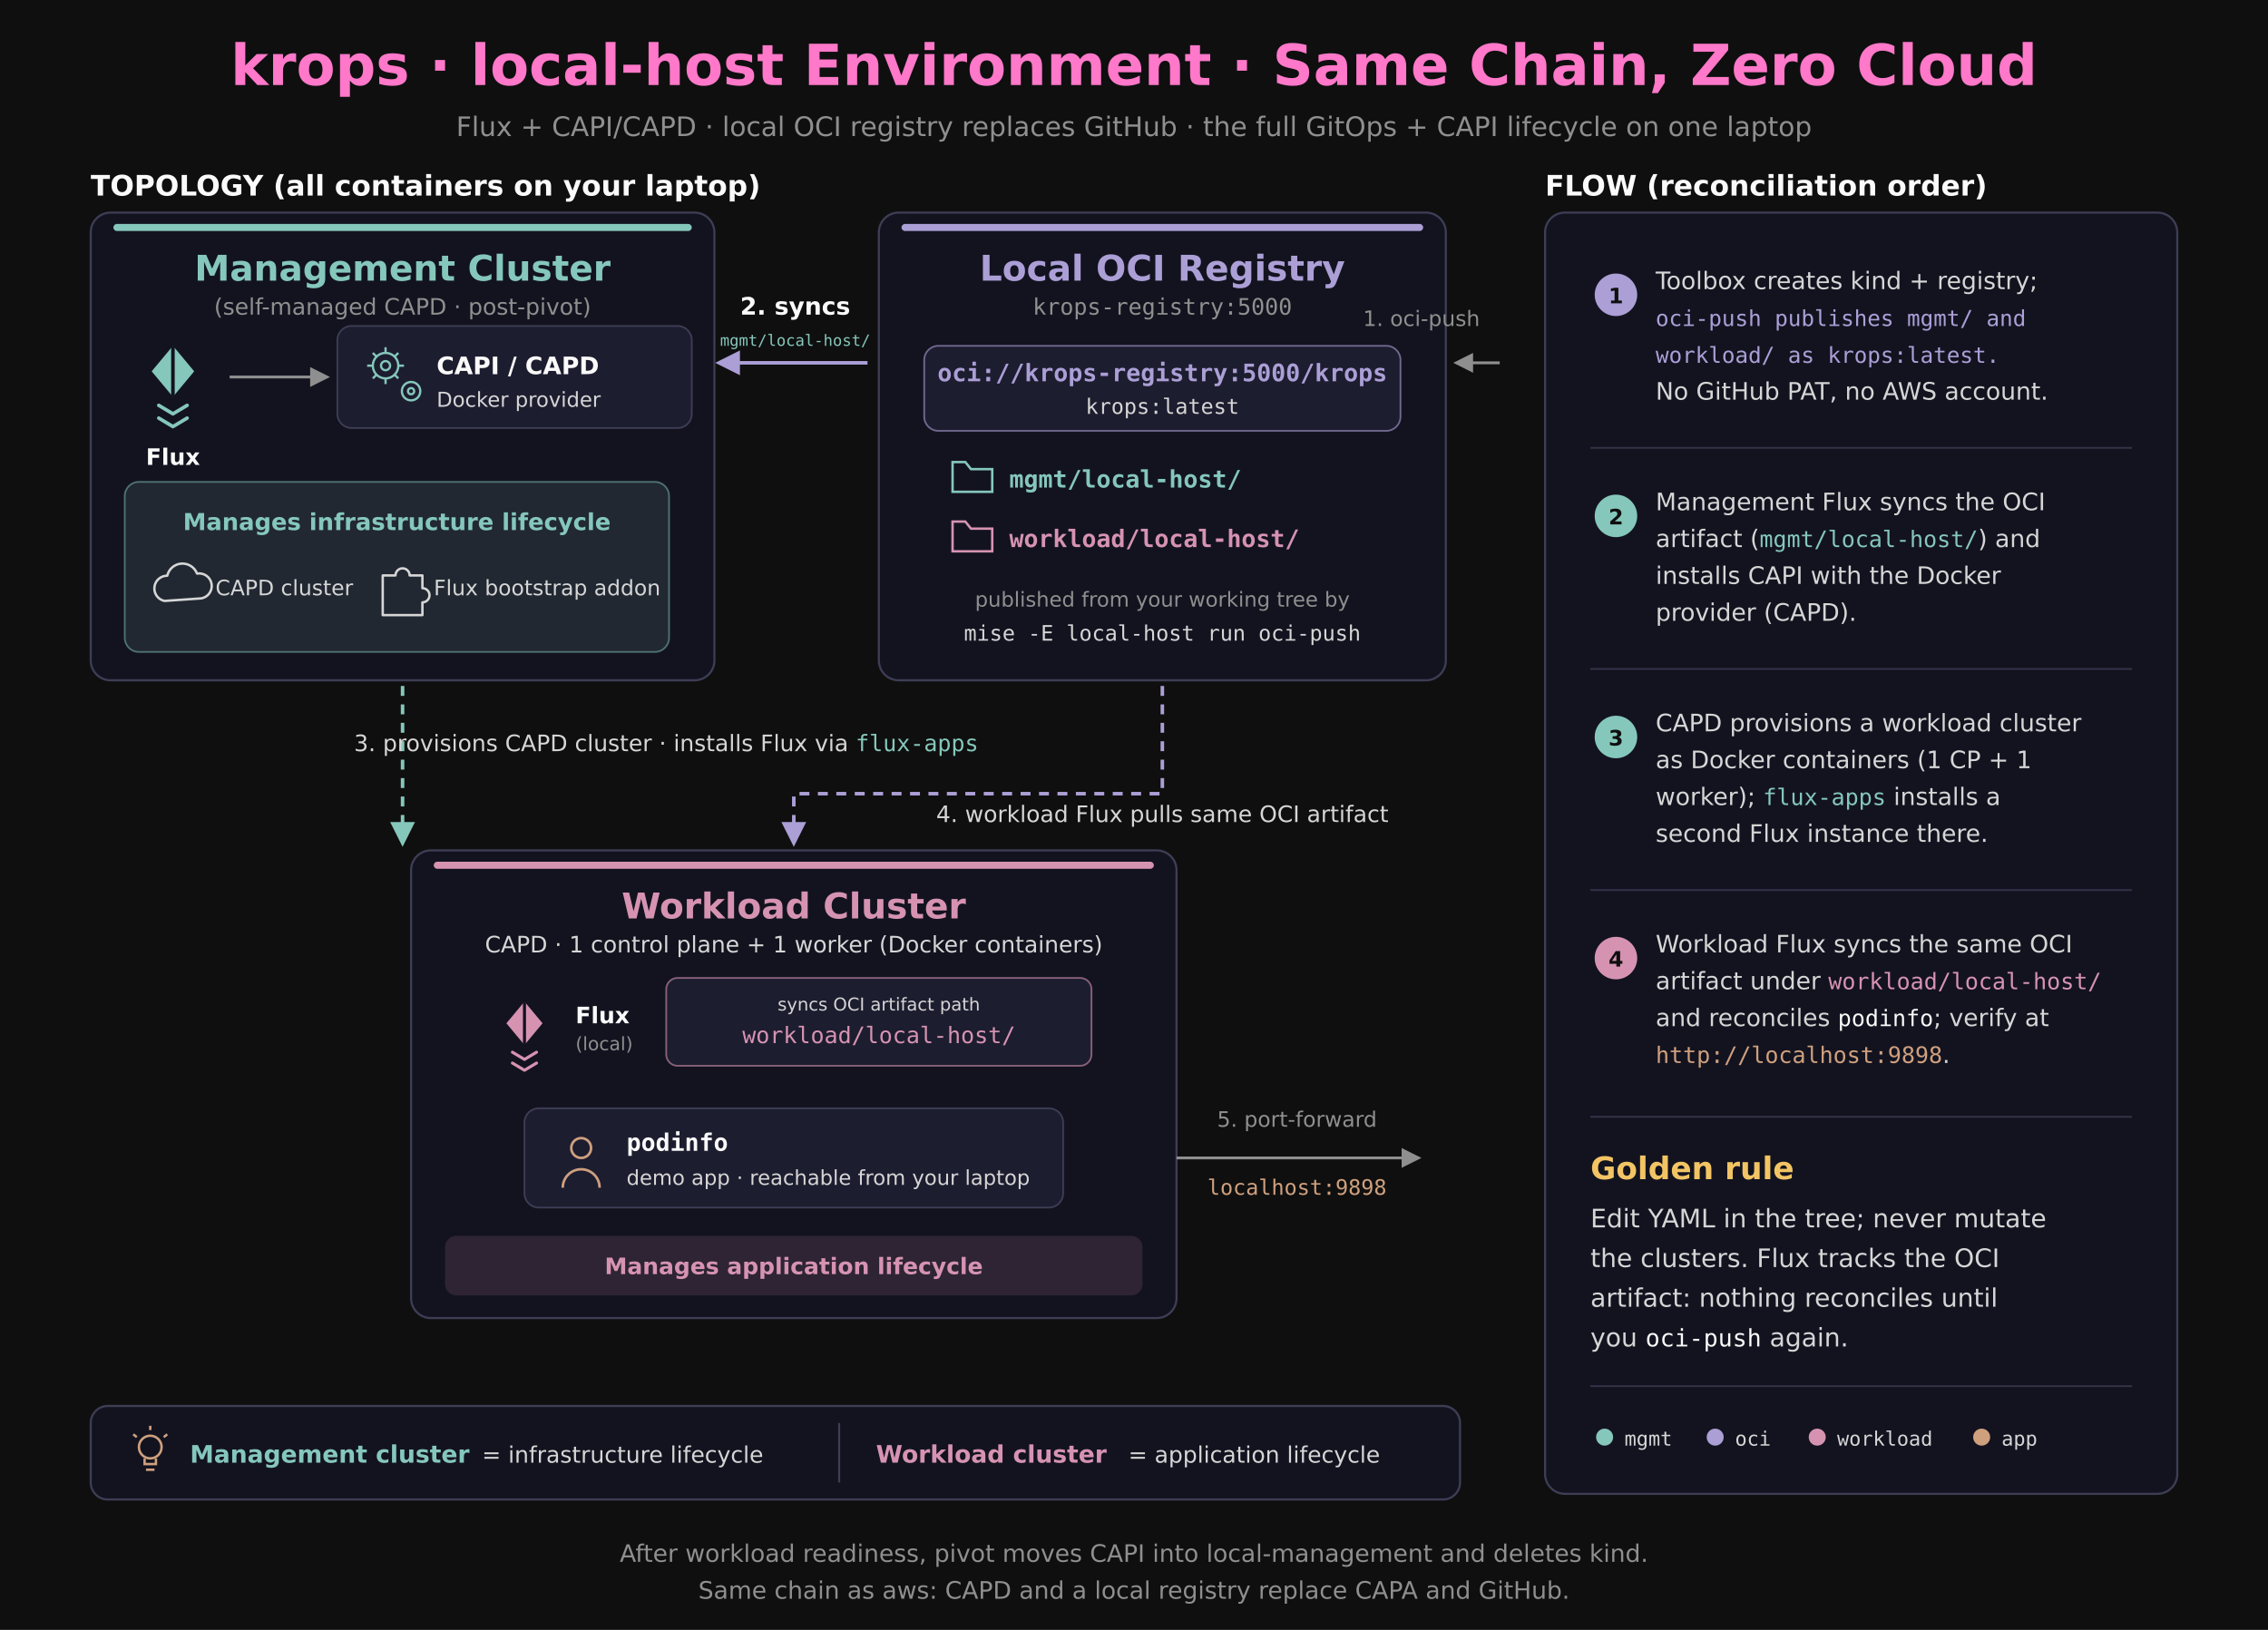
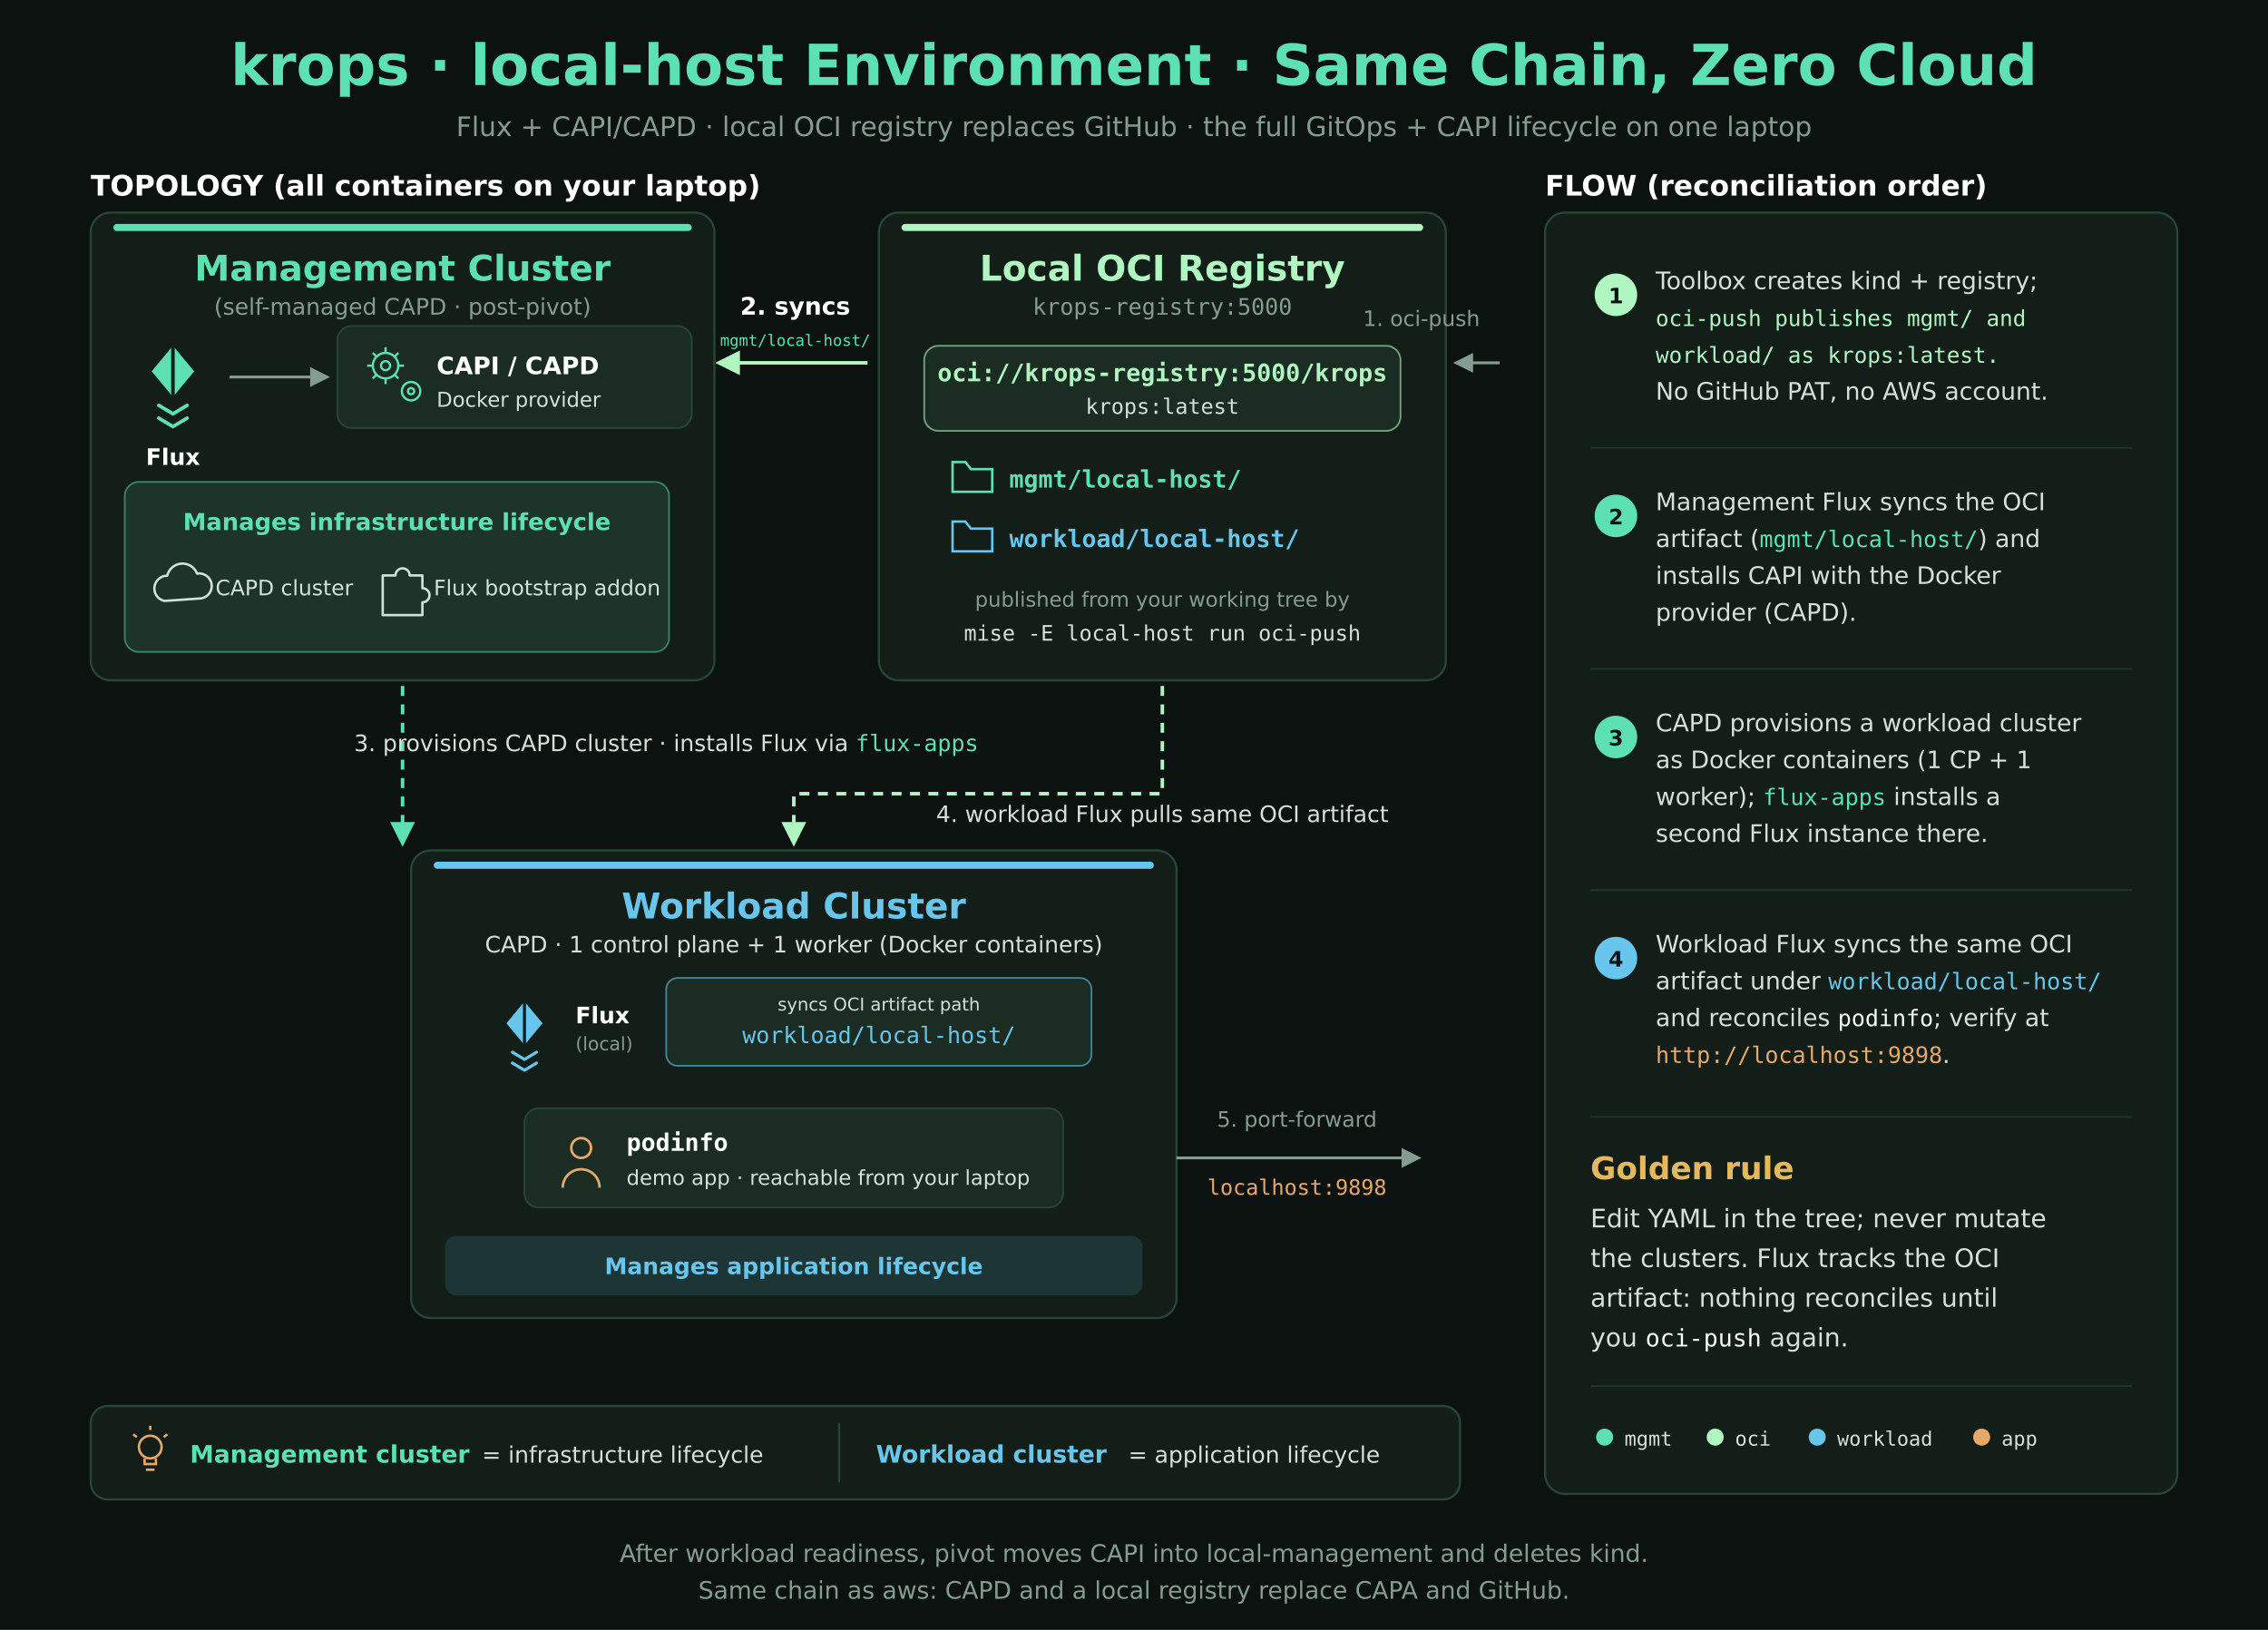
<svg xmlns="http://www.w3.org/2000/svg" width="1600" height="1150" viewBox="0 0 1600 1150">
  <defs>
    <marker id="arrow-teal" viewBox="0 0 10 10" refX="8" refY="5" markerWidth="7" markerHeight="7" orient="auto-start-reverse">
-       <path d="M0,0 L10,5 L0,10 z" fill="#85c7bb" />
+       <path d="M0,0 L10,5 L0,10 z" fill="#5CE0B4" />
    </marker>
    <marker id="arrow-gray" viewBox="0 0 10 10" refX="8" refY="5" markerWidth="7" markerHeight="7" orient="auto-start-reverse">
-       <path d="M0,0 L10,5 L0,10 z" fill="#8f8f8f" />
+       <path d="M0,0 L10,5 L0,10 z" fill="#859D91" />
    </marker>
    <marker id="arrow-purple" viewBox="0 0 10 10" refX="8" refY="5" markerWidth="7" markerHeight="7" orient="auto-start-reverse">
-       <path d="M0,0 L10,5 L0,10 z" fill="#ab9fd6" />
+       <path d="M0,0 L10,5 L0,10 z" fill="#B0F6C0" />
    </marker>
  </defs>
-   <rect width="1600" height="1150" fill="#0f0f0f" />
-   <text x="800" y="60" text-anchor="middle" font-family="DejaVu Sans" font-size="40" font-weight="bold" fill="#ff78c9">krops · local-host Environment · Same Chain, Zero Cloud</text>
-   <text x="800" y="96" text-anchor="middle" font-family="DejaVu Sans" font-size="19" fill="#8f8f8f">Flux + CAPI/CAPD · local OCI registry replaces GitHub · the full GitOps + CAPI lifecycle on one laptop</text>
-   <text x="64" y="138" font-family="DejaVu Sans" font-size="20" font-weight="bold" fill="#fafafa">TOPOLOGY (all containers on your laptop)</text>
-   <text x="1090" y="138" font-family="DejaVu Sans" font-size="20" font-weight="bold" fill="#fafafa">FLOW (reconciliation order)</text>
-   <line x1="612" y1="256" x2="508" y2="256" stroke="#ab9fd6" stroke-width="2.5" marker-end="url(#arrow-purple)" />
-   <text x="561" y="222" text-anchor="middle" font-family="DejaVu Sans" font-size="17" font-weight="bold" fill="#fafafa">2. syncs</text>
-   <text x="561" y="244" text-anchor="middle" font-family="DejaVu Sans Mono" font-size="11" fill="#85c7bb">mgmt/local-host/</text>
-   <path d="M284,484 V594" fill="none" stroke="#85c7bb" stroke-width="2.5" stroke-dasharray="7,6" marker-end="url(#arrow-teal)" />
-   <text x="470" y="530" text-anchor="middle" font-family="DejaVu Sans" font-size="16" fill="#d6d6d6">3. provisions CAPD cluster · installs Flux via <tspan font-family="DejaVu Sans Mono" fill="#85c7bb">flux-apps</tspan>
+   <rect width="1600" height="1150" fill="#0C120F" />
+   <text x="800" y="60" text-anchor="middle" font-family="DejaVu Sans" font-size="40" font-weight="bold" fill="#5CE0B4">krops · local-host Environment · Same Chain, Zero Cloud</text>
+   <text x="800" y="96" text-anchor="middle" font-family="DejaVu Sans" font-size="19" fill="#859D91">Flux + CAPI/CAPD · local OCI registry replaces GitHub · the full GitOps + CAPI lifecycle on one laptop</text>
+   <text x="64" y="138" font-family="DejaVu Sans" font-size="20" font-weight="bold" fill="#FFFFFF">TOPOLOGY (all containers on your laptop)</text>
+   <text x="1090" y="138" font-family="DejaVu Sans" font-size="20" font-weight="bold" fill="#FFFFFF">FLOW (reconciliation order)</text>
+   <line x1="612" y1="256" x2="508" y2="256" stroke="#B0F6C0" stroke-width="2.5" marker-end="url(#arrow-purple)" />
+   <text x="561" y="222" text-anchor="middle" font-family="DejaVu Sans" font-size="17" font-weight="bold" fill="#FFFFFF">2. syncs</text>
+   <text x="561" y="244" text-anchor="middle" font-family="DejaVu Sans Mono" font-size="11" fill="#5CE0B4">mgmt/local-host/</text>
+   <path d="M284,484 V594" fill="none" stroke="#5CE0B4" stroke-width="2.5" stroke-dasharray="7,6" marker-end="url(#arrow-teal)" />
+   <text x="470" y="530" text-anchor="middle" font-family="DejaVu Sans" font-size="16" fill="#D4E2DA">3. provisions CAPD cluster · installs Flux via <tspan font-family="DejaVu Sans Mono" fill="#5CE0B4">flux-apps</tspan>
  </text>
-   <path d="M820,484 V560 H560 V594" fill="none" stroke="#ab9fd6" stroke-width="2.5" stroke-dasharray="7,6" marker-end="url(#arrow-purple)" />
-   <text x="820" y="580" text-anchor="middle" font-family="DejaVu Sans" font-size="16" fill="#d6d6d6">4. workload Flux pulls same OCI artifact</text>
-   <rect x="64" y="150" width="440" height="330" rx="14" fill="#131320" stroke="#3d3d55" stroke-width="1.5" />
-   <rect x="80" y="158" width="408" height="5" rx="2.5" fill="#85c7bb" />
-   <text x="284" y="198" text-anchor="middle" font-family="DejaVu Sans" font-size="25" font-weight="bold" fill="#85c7bb">Management Cluster</text>
-   <text x="284" y="222" text-anchor="middle" font-family="DejaVu Sans" font-size="16" fill="#8f8f8f">(self-managed CAPD · post-pivot)</text>
+   <path d="M820,484 V560 H560 V594" fill="none" stroke="#B0F6C0" stroke-width="2.5" stroke-dasharray="7,6" marker-end="url(#arrow-purple)" />
+   <text x="820" y="580" text-anchor="middle" font-family="DejaVu Sans" font-size="16" fill="#D4E2DA">4. workload Flux pulls same OCI artifact</text>
+   <rect x="64" y="150" width="440" height="330" rx="14" fill="#131E18" stroke="#284637" stroke-width="1.5" />
+   <rect x="80" y="158" width="408" height="5" rx="2.5" fill="#5CE0B4" />
+   <text x="284" y="198" text-anchor="middle" font-family="DejaVu Sans" font-size="25" font-weight="bold" fill="#5CE0B4">Management Cluster</text>
+   <text x="284" y="222" text-anchor="middle" font-family="DejaVu Sans" font-size="16" fill="#859D91">(self-managed CAPD · post-pivot)</text>
  <g transform="translate(122,262)">
-     <path d="M0,-18 L15,0 L0,18 L-15,0 Z" fill="#85c7bb" />
-     <line x1="0" y1="-18" x2="0" y2="18" stroke="#131320" stroke-width="2.5" />
-     <path d="M-10,24 L0,30 L10,24" fill="none" stroke="#85c7bb" stroke-width="2.5" stroke-linecap="round" stroke-linejoin="round" />
-     <path d="M-10,33 L0,39 L10,33" fill="none" stroke="#85c7bb" stroke-width="2.5" stroke-linecap="round" stroke-linejoin="round" />
+     <path d="M0,-18 L15,0 L0,18 L-15,0 Z" fill="#5CE0B4" />
+     <line x1="0" y1="-18" x2="0" y2="18" stroke="#131E18" stroke-width="2.5" />
+     <path d="M-10,24 L0,30 L10,24" fill="none" stroke="#5CE0B4" stroke-width="2.5" stroke-linecap="round" stroke-linejoin="round" />
+     <path d="M-10,33 L0,39 L10,33" fill="none" stroke="#5CE0B4" stroke-width="2.5" stroke-linecap="round" stroke-linejoin="round" />
  </g>
-   <text x="122" y="328" text-anchor="middle" font-family="DejaVu Sans" font-size="16" font-weight="bold" fill="#fafafa">Flux</text>
-   <line x1="162" y1="266" x2="230" y2="266" stroke="#8f8f8f" stroke-width="2" marker-end="url(#arrow-gray)" />
-   <rect x="238" y="230" width="250" height="72" rx="10" fill="#1d1d30" stroke="#3d3d55" stroke-width="1.2" />
-   <g stroke="#85c7bb" stroke-width="1.6" fill="none">
+   <text x="122" y="328" text-anchor="middle" font-family="DejaVu Sans" font-size="16" font-weight="bold" fill="#FFFFFF">Flux</text>
+   <line x1="162" y1="266" x2="230" y2="266" stroke="#859D91" stroke-width="2" marker-end="url(#arrow-gray)" />
+   <rect x="238" y="230" width="250" height="72" rx="10" fill="#1B2C23" stroke="#284637" stroke-width="1.2" />
+   <g stroke="#5CE0B4" stroke-width="1.6" fill="none">
    <circle cx="272" cy="258" r="9" />
    <circle cx="272" cy="258" r="3.2" />
    <g>
      <line x1="272" y1="245" x2="272" y2="249" />
      <line x1="272" y1="267" x2="272" y2="271" />
      <line x1="259" y1="258" x2="263" y2="258" />
      <line x1="281" y1="258" x2="285" y2="258" />
      <line x1="263" y1="249" x2="266" y2="252" />
      <line x1="278" y1="264" x2="281" y2="267" />
      <line x1="263" y1="267" x2="266" y2="264" />
      <line x1="278" y1="252" x2="281" y2="249" />
    </g>
    <circle cx="290" cy="276" r="6.5" />
    <circle cx="290" cy="276" r="2.2" />
  </g>
-   <text x="308" y="264" font-family="DejaVu Sans" font-size="17" font-weight="bold" fill="#fafafa">CAPI / CAPD</text>
-   <text x="308" y="287" font-family="DejaVu Sans" font-size="14.5" fill="#d6d6d6">Docker provider</text>
-   <rect x="88" y="340" width="384" height="120" rx="10" fill="#85c7bb" fill-opacity="0.12" stroke="#85c7bb" stroke-opacity="0.5" stroke-width="1.2" />
-   <text x="280" y="374" text-anchor="middle" font-family="DejaVu Sans" font-size="16.5" font-weight="bold" fill="#85c7bb">Manages infrastructure lifecycle</text>
-   <path d="M116,424 a9,9 0 0 1 2,-17.8 a11,11 0 0 1 21,-1.5 a8.5,8.5 0 0 1 3,17.5 z" fill="none" stroke="#d6d6d6" stroke-width="1.7" stroke-linejoin="round" />
-   <text x="152" y="420" font-family="DejaVu Sans" font-size="15" fill="#d6d6d6">CAPD cluster</text>
-   <g fill="none" stroke="#d6d6d6" stroke-width="1.7" stroke-linejoin="round">
+   <text x="308" y="264" font-family="DejaVu Sans" font-size="17" font-weight="bold" fill="#FFFFFF">CAPI / CAPD</text>
+   <text x="308" y="287" font-family="DejaVu Sans" font-size="14.5" fill="#D4E2DA">Docker provider</text>
+   <rect x="88" y="340" width="384" height="120" rx="10" fill="#5CE0B4" fill-opacity="0.12" stroke="#5CE0B4" stroke-opacity="0.5" stroke-width="1.2" />
+   <text x="280" y="374" text-anchor="middle" font-family="DejaVu Sans" font-size="16.5" font-weight="bold" fill="#5CE0B4">Manages infrastructure lifecycle</text>
+   <path d="M116,424 a9,9 0 0 1 2,-17.8 a11,11 0 0 1 21,-1.5 a8.5,8.5 0 0 1 3,17.5 z" fill="none" stroke="#D4E2DA" stroke-width="1.7" stroke-linejoin="round" />
+   <text x="152" y="420" font-family="DejaVu Sans" font-size="15" fill="#D4E2DA">CAPD cluster</text>
+   <g fill="none" stroke="#D4E2DA" stroke-width="1.7" stroke-linejoin="round">
    <path d="M270,406 h9 a5,5 0 1 1 10,0 h9 v9 a5,5 0 1 1 0,10 v9 h-28 z" />
  </g>
-   <text x="306" y="420" font-family="DejaVu Sans" font-size="15" fill="#d6d6d6">Flux bootstrap addon</text>
-   <rect x="620" y="150" width="400" height="330" rx="14" fill="#131320" stroke="#3d3d55" stroke-width="1.5" />
-   <rect x="636" y="158" width="368" height="5" rx="2.5" fill="#ab9fd6" />
-   <text x="820" y="198" text-anchor="middle" font-family="DejaVu Sans" font-size="25" font-weight="bold" fill="#ab9fd6">Local OCI Registry</text>
-   <text x="820" y="222" text-anchor="middle" font-family="DejaVu Sans Mono" font-size="16" fill="#8f8f8f">krops-registry:5000</text>
-   <rect x="652" y="244" width="336" height="60" rx="10" fill="#1d1d30" stroke="#ab9fd6" stroke-opacity="0.6" stroke-width="1.2" />
-   <text x="820" y="269" text-anchor="middle" font-family="DejaVu Sans Mono" font-size="17" font-weight="bold" fill="#ab9fd6">oci://krops-registry:5000/krops</text>
-   <text x="820" y="292" text-anchor="middle" font-family="DejaVu Sans Mono" font-size="15" fill="#d6d6d6">krops:latest</text>
+   <text x="306" y="420" font-family="DejaVu Sans" font-size="15" fill="#D4E2DA">Flux bootstrap addon</text>
+   <rect x="620" y="150" width="400" height="330" rx="14" fill="#131E18" stroke="#284637" stroke-width="1.5" />
+   <rect x="636" y="158" width="368" height="5" rx="2.5" fill="#B0F6C0" />
+   <text x="820" y="198" text-anchor="middle" font-family="DejaVu Sans" font-size="25" font-weight="bold" fill="#B0F6C0">Local OCI Registry</text>
+   <text x="820" y="222" text-anchor="middle" font-family="DejaVu Sans Mono" font-size="16" fill="#859D91">krops-registry:5000</text>
+   <rect x="652" y="244" width="336" height="60" rx="10" fill="#1B2C23" stroke="#B0F6C0" stroke-opacity="0.6" stroke-width="1.2" />
+   <text x="820" y="269" text-anchor="middle" font-family="DejaVu Sans Mono" font-size="17" font-weight="bold" fill="#B0F6C0">oci://krops-registry:5000/krops</text>
+   <text x="820" y="292" text-anchor="middle" font-family="DejaVu Sans Mono" font-size="15" fill="#D4E2DA">krops:latest</text>
  <g fill="none" stroke-width="1.7">
-     <path d="M672,326 h9 l4,5 h15 v16 h-28 z" stroke="#85c7bb" />
-     <path d="M672,368 h9 l4,5 h15 v16 h-28 z" stroke="#d693b1" />
+     <path d="M672,326 h9 l4,5 h15 v16 h-28 z" stroke="#5CE0B4" />
+     <path d="M672,368 h9 l4,5 h15 v16 h-28 z" stroke="#68C5EB" />
  </g>
-   <text x="712" y="344" font-family="DejaVu Sans Mono" font-size="17" font-weight="bold" fill="#85c7bb">mgmt/local-host/</text>
-   <text x="712" y="386" font-family="DejaVu Sans Mono" font-size="17" font-weight="bold" fill="#d693b1">workload/local-host/</text>
-   <text x="820" y="428" text-anchor="middle" font-family="DejaVu Sans" font-size="14.5" fill="#8f8f8f">published from your working tree by</text>
-   <text x="820" y="452" text-anchor="middle" font-family="DejaVu Sans Mono" font-size="15" fill="#d6d6d6">mise -E local-host run oci-push</text>
-   <line x1="1058" y1="256" x2="1028" y2="256" stroke="#8f8f8f" stroke-width="2" marker-end="url(#arrow-gray)" />
-   <text x="1044" y="230" text-anchor="end" font-family="DejaVu Sans" font-size="15" fill="#8f8f8f">1. oci-push</text>
-   <rect x="290" y="600" width="540" height="330" rx="14" fill="#131320" stroke="#3d3d55" stroke-width="1.5" />
-   <rect x="306" y="608" width="508" height="5" rx="2.5" fill="#d693b1" />
-   <text x="560" y="648" text-anchor="middle" font-family="DejaVu Sans" font-size="25" font-weight="bold" fill="#d693b1">Workload Cluster</text>
-   <text x="560" y="672" text-anchor="middle" font-family="DejaVu Sans" font-size="16" fill="#d6d6d6">CAPD · 1 control plane + 1 worker (Docker containers)</text>
+   <text x="712" y="344" font-family="DejaVu Sans Mono" font-size="17" font-weight="bold" fill="#5CE0B4">mgmt/local-host/</text>
+   <text x="712" y="386" font-family="DejaVu Sans Mono" font-size="17" font-weight="bold" fill="#68C5EB">workload/local-host/</text>
+   <text x="820" y="428" text-anchor="middle" font-family="DejaVu Sans" font-size="14.5" fill="#859D91">published from your working tree by</text>
+   <text x="820" y="452" text-anchor="middle" font-family="DejaVu Sans Mono" font-size="15" fill="#D4E2DA">mise -E local-host run oci-push</text>
+   <line x1="1058" y1="256" x2="1028" y2="256" stroke="#859D91" stroke-width="2" marker-end="url(#arrow-gray)" />
+   <text x="1044" y="230" text-anchor="end" font-family="DejaVu Sans" font-size="15" fill="#859D91">1. oci-push</text>
+   <rect x="290" y="600" width="540" height="330" rx="14" fill="#131E18" stroke="#284637" stroke-width="1.5" />
+   <rect x="306" y="608" width="508" height="5" rx="2.5" fill="#68C5EB" />
+   <text x="560" y="648" text-anchor="middle" font-family="DejaVu Sans" font-size="25" font-weight="bold" fill="#68C5EB">Workload Cluster</text>
+   <text x="560" y="672" text-anchor="middle" font-family="DejaVu Sans" font-size="16" fill="#D4E2DA">CAPD · 1 control plane + 1 worker (Docker containers)</text>
  <g transform="translate(370,722) scale(0.85)">
-     <path d="M0,-18 L15,0 L0,18 L-15,0 Z" fill="#d693b1" />
-     <line x1="0" y1="-18" x2="0" y2="18" stroke="#131320" stroke-width="2.5" />
-     <path d="M-10,24 L0,30 L10,24" fill="none" stroke="#d693b1" stroke-width="2.5" stroke-linecap="round" stroke-linejoin="round" />
-     <path d="M-10,33 L0,39 L10,33" fill="none" stroke="#d693b1" stroke-width="2.5" stroke-linecap="round" stroke-linejoin="round" />
+     <path d="M0,-18 L15,0 L0,18 L-15,0 Z" fill="#68C5EB" />
+     <line x1="0" y1="-18" x2="0" y2="18" stroke="#131E18" stroke-width="2.5" />
+     <path d="M-10,24 L0,30 L10,24" fill="none" stroke="#68C5EB" stroke-width="2.5" stroke-linecap="round" stroke-linejoin="round" />
+     <path d="M-10,33 L0,39 L10,33" fill="none" stroke="#68C5EB" stroke-width="2.5" stroke-linecap="round" stroke-linejoin="round" />
  </g>
-   <text x="406" y="722" font-family="DejaVu Sans" font-size="16" font-weight="bold" fill="#fafafa">Flux</text>
-   <text x="406" y="741" font-family="DejaVu Sans" font-size="13" fill="#8f8f8f">(local)</text>
-   <rect x="470" y="690" width="300" height="62" rx="8" fill="#1d1d30" stroke="#d693b1" stroke-opacity="0.6" stroke-width="1.2" />
-   <text x="620" y="713" text-anchor="middle" font-family="DejaVu Sans" font-size="12.5" fill="#d6d6d6">syncs OCI artifact path</text>
-   <text x="620" y="736" text-anchor="middle" font-family="DejaVu Sans Mono" font-size="16" fill="#d693b1">workload/local-host/</text>
-   <rect x="370" y="782" width="380" height="70" rx="10" fill="#1d1d30" stroke="#3d3d55" stroke-width="1.2" />
-   <g stroke="#cfa07e" stroke-width="1.8" fill="none">
+   <text x="406" y="722" font-family="DejaVu Sans" font-size="16" font-weight="bold" fill="#FFFFFF">Flux</text>
+   <text x="406" y="741" font-family="DejaVu Sans" font-size="13" fill="#859D91">(local)</text>
+   <rect x="470" y="690" width="300" height="62" rx="8" fill="#1B2C23" stroke="#68C5EB" stroke-opacity="0.6" stroke-width="1.2" />
+   <text x="620" y="713" text-anchor="middle" font-family="DejaVu Sans" font-size="12.5" fill="#D4E2DA">syncs OCI artifact path</text>
+   <text x="620" y="736" text-anchor="middle" font-family="DejaVu Sans Mono" font-size="16" fill="#68C5EB">workload/local-host/</text>
+   <rect x="370" y="782" width="380" height="70" rx="10" fill="#1B2C23" stroke="#284637" stroke-width="1.2" />
+   <g stroke="#E8A868" stroke-width="1.8" fill="none">
    <circle cx="410" cy="810" r="7" />
    <path d="M397,838 a13,13 0 0 1 26,0" />
  </g>
-   <text x="442" y="812" font-family="DejaVu Sans Mono" font-size="17" font-weight="bold" fill="#fafafa">podinfo</text>
-   <text x="442" y="836" font-family="DejaVu Sans" font-size="14.5" fill="#d6d6d6">demo app · reachable from your laptop</text>
-   <rect x="314" y="872" width="492" height="42" rx="8" fill="#d693b1" fill-opacity="0.14" />
-   <text x="560" y="899" text-anchor="middle" font-family="DejaVu Sans" font-size="16" font-weight="bold" fill="#d693b1">Manages application lifecycle</text>
-   <path d="M830,817 H1000" fill="none" stroke="#8f8f8f" stroke-width="2" marker-end="url(#arrow-gray)" />
-   <text x="915" y="795" text-anchor="middle" font-family="DejaVu Sans" font-size="15" fill="#8f8f8f">5. port-forward</text>
-   <text x="915" y="843" text-anchor="middle" font-family="DejaVu Sans Mono" font-size="15" fill="#cfa07e">localhost:9898</text>
-   <rect x="64" y="992" width="966" height="66" rx="12" fill="#131320" stroke="#3d3d55" stroke-width="1.5" />
-   <g stroke="#cfa07e" stroke-width="1.7" fill="none">
+   <text x="442" y="812" font-family="DejaVu Sans Mono" font-size="17" font-weight="bold" fill="#FFFFFF">podinfo</text>
+   <text x="442" y="836" font-family="DejaVu Sans" font-size="14.5" fill="#D4E2DA">demo app · reachable from your laptop</text>
+   <rect x="314" y="872" width="492" height="42" rx="8" fill="#68C5EB" fill-opacity="0.14" />
+   <text x="560" y="899" text-anchor="middle" font-family="DejaVu Sans" font-size="16" font-weight="bold" fill="#68C5EB">Manages application lifecycle</text>
+   <path d="M830,817 H1000" fill="none" stroke="#859D91" stroke-width="2" marker-end="url(#arrow-gray)" />
+   <text x="915" y="795" text-anchor="middle" font-family="DejaVu Sans" font-size="15" fill="#859D91">5. port-forward</text>
+   <text x="915" y="843" text-anchor="middle" font-family="DejaVu Sans Mono" font-size="15" fill="#E8A868">localhost:9898</text>
+   <rect x="64" y="992" width="966" height="66" rx="12" fill="#131E18" stroke="#284637" stroke-width="1.5" />
+   <g stroke="#E8A868" stroke-width="1.7" fill="none">
    <circle cx="106" cy="1021" r="8" />
    <path d="M102,1029 v4 h8 v-4 M103,1037 h6" />
    <line x1="106" y1="1006" x2="106" y2="1009" />
    <line x1="94" y1="1012" x2="96.5" y2="1014" />
    <line x1="118" y1="1012" x2="115.5" y2="1014" />
  </g>
-   <text x="134" y="1032" font-family="DejaVu Sans" font-size="17" font-weight="bold" fill="#85c7bb">Management cluster</text>
-   <text x="340" y="1032" font-family="DejaVu Sans" font-size="16" fill="#d6d6d6">= infrastructure lifecycle</text>
-   <line x1="592" y1="1004" x2="592" y2="1046" stroke="#3d3d55" stroke-width="1.4" />
-   <text x="618" y="1032" font-family="DejaVu Sans" font-size="17" font-weight="bold" fill="#d693b1">Workload cluster</text>
-   <text x="796" y="1032" font-family="DejaVu Sans" font-size="16" fill="#d6d6d6">= application lifecycle</text>
-   <rect x="1090" y="150" width="446" height="904" rx="14" fill="#131320" stroke="#3d3d55" stroke-width="1.5" />
-   <circle cx="1140" cy="208" r="15" fill="#ab9fd6" />
-   <text x="1140" y="214" text-anchor="middle" font-family="DejaVu Sans" font-size="15" font-weight="bold" fill="#0f0f0f">1</text>
-   <text x="1168" y="204" font-family="DejaVu Sans" font-size="17" fill="#d6d6d6">Toolbox creates kind + registry;</text>
-   <text x="1168" y="230" font-family="DejaVu Sans Mono" font-size="15.5" fill="#ab9fd6">oci-push publishes mgmt/ and</text>
-   <text x="1168" y="256" font-family="DejaVu Sans Mono" font-size="15.5" fill="#ab9fd6">workload/ as krops:latest.</text>
-   <text x="1168" y="282" font-family="DejaVu Sans" font-size="17" fill="#d6d6d6">No GitHub PAT, no AWS account.</text>
-   <line x1="1122" y1="316" x2="1504" y2="316" stroke="#34344a" stroke-width="1.2" />
-   <circle cx="1140" cy="364" r="15" fill="#85c7bb" />
-   <text x="1140" y="370" text-anchor="middle" font-family="DejaVu Sans" font-size="15" font-weight="bold" fill="#0f0f0f">2</text>
-   <text x="1168" y="360" font-family="DejaVu Sans" font-size="17" fill="#d6d6d6">Management Flux syncs the OCI</text>
-   <text x="1168" y="386" font-family="DejaVu Sans" font-size="17" fill="#d6d6d6">artifact (<tspan font-family="DejaVu Sans Mono" font-size="16" fill="#85c7bb">mgmt/local-host/</tspan>) and</text>
-   <text x="1168" y="412" font-family="DejaVu Sans" font-size="17" fill="#d6d6d6">installs CAPI with the Docker</text>
-   <text x="1168" y="438" font-family="DejaVu Sans" font-size="17" fill="#d6d6d6">provider (CAPD).</text>
-   <line x1="1122" y1="472" x2="1504" y2="472" stroke="#34344a" stroke-width="1.2" />
-   <circle cx="1140" cy="520" r="15" fill="#85c7bb" />
-   <text x="1140" y="526" text-anchor="middle" font-family="DejaVu Sans" font-size="15" font-weight="bold" fill="#0f0f0f">3</text>
-   <text x="1168" y="516" font-family="DejaVu Sans" font-size="17" fill="#d6d6d6">CAPD provisions a workload cluster</text>
-   <text x="1168" y="542" font-family="DejaVu Sans" font-size="17" fill="#d6d6d6">as Docker containers (1 CP + 1</text>
-   <text x="1168" y="568" font-family="DejaVu Sans" font-size="17" fill="#d6d6d6">worker); <tspan font-family="DejaVu Sans Mono" font-size="16" fill="#85c7bb">flux-apps</tspan> installs a</text>
-   <text x="1168" y="594" font-family="DejaVu Sans" font-size="17" fill="#d6d6d6">second Flux instance there.</text>
-   <line x1="1122" y1="628" x2="1504" y2="628" stroke="#34344a" stroke-width="1.2" />
-   <circle cx="1140" cy="676" r="15" fill="#d693b1" />
-   <text x="1140" y="682" text-anchor="middle" font-family="DejaVu Sans" font-size="15" font-weight="bold" fill="#0f0f0f">4</text>
-   <text x="1168" y="672" font-family="DejaVu Sans" font-size="17" fill="#d6d6d6">Workload Flux syncs the same OCI</text>
-   <text x="1168" y="698" font-family="DejaVu Sans" font-size="17" fill="#d6d6d6">artifact under <tspan font-family="DejaVu Sans Mono" font-size="16" fill="#d693b1">workload/local-host/</tspan>
+   <text x="134" y="1032" font-family="DejaVu Sans" font-size="17" font-weight="bold" fill="#5CE0B4">Management cluster</text>
+   <text x="340" y="1032" font-family="DejaVu Sans" font-size="16" fill="#D4E2DA">= infrastructure lifecycle</text>
+   <line x1="592" y1="1004" x2="592" y2="1046" stroke="#284637" stroke-width="1.4" />
+   <text x="618" y="1032" font-family="DejaVu Sans" font-size="17" font-weight="bold" fill="#68C5EB">Workload cluster</text>
+   <text x="796" y="1032" font-family="DejaVu Sans" font-size="16" fill="#D4E2DA">= application lifecycle</text>
+   <rect x="1090" y="150" width="446" height="904" rx="14" fill="#131E18" stroke="#284637" stroke-width="1.5" />
+   <circle cx="1140" cy="208" r="15" fill="#B0F6C0" />
+   <text x="1140" y="214" text-anchor="middle" font-family="DejaVu Sans" font-size="15" font-weight="bold" fill="#0C120F">1</text>
+   <text x="1168" y="204" font-family="DejaVu Sans" font-size="17" fill="#D4E2DA">Toolbox creates kind + registry;</text>
+   <text x="1168" y="230" font-family="DejaVu Sans Mono" font-size="15.5" fill="#B0F6C0">oci-push publishes mgmt/ and</text>
+   <text x="1168" y="256" font-family="DejaVu Sans Mono" font-size="15.5" fill="#B0F6C0">workload/ as krops:latest.</text>
+   <text x="1168" y="282" font-family="DejaVu Sans" font-size="17" fill="#D4E2DA">No GitHub PAT, no AWS account.</text>
+   <line x1="1122" y1="316" x2="1504" y2="316" stroke="#1F362A" stroke-width="1.2" />
+   <circle cx="1140" cy="364" r="15" fill="#5CE0B4" />
+   <text x="1140" y="370" text-anchor="middle" font-family="DejaVu Sans" font-size="15" font-weight="bold" fill="#0C120F">2</text>
+   <text x="1168" y="360" font-family="DejaVu Sans" font-size="17" fill="#D4E2DA">Management Flux syncs the OCI</text>
+   <text x="1168" y="386" font-family="DejaVu Sans" font-size="17" fill="#D4E2DA">artifact (<tspan font-family="DejaVu Sans Mono" font-size="16" fill="#5CE0B4">mgmt/local-host/</tspan>) and</text>
+   <text x="1168" y="412" font-family="DejaVu Sans" font-size="17" fill="#D4E2DA">installs CAPI with the Docker</text>
+   <text x="1168" y="438" font-family="DejaVu Sans" font-size="17" fill="#D4E2DA">provider (CAPD).</text>
+   <line x1="1122" y1="472" x2="1504" y2="472" stroke="#1F362A" stroke-width="1.2" />
+   <circle cx="1140" cy="520" r="15" fill="#5CE0B4" />
+   <text x="1140" y="526" text-anchor="middle" font-family="DejaVu Sans" font-size="15" font-weight="bold" fill="#0C120F">3</text>
+   <text x="1168" y="516" font-family="DejaVu Sans" font-size="17" fill="#D4E2DA">CAPD provisions a workload cluster</text>
+   <text x="1168" y="542" font-family="DejaVu Sans" font-size="17" fill="#D4E2DA">as Docker containers (1 CP + 1</text>
+   <text x="1168" y="568" font-family="DejaVu Sans" font-size="17" fill="#D4E2DA">worker); <tspan font-family="DejaVu Sans Mono" font-size="16" fill="#5CE0B4">flux-apps</tspan> installs a</text>
+   <text x="1168" y="594" font-family="DejaVu Sans" font-size="17" fill="#D4E2DA">second Flux instance there.</text>
+   <line x1="1122" y1="628" x2="1504" y2="628" stroke="#1F362A" stroke-width="1.2" />
+   <circle cx="1140" cy="676" r="15" fill="#68C5EB" />
+   <text x="1140" y="682" text-anchor="middle" font-family="DejaVu Sans" font-size="15" font-weight="bold" fill="#0C120F">4</text>
+   <text x="1168" y="672" font-family="DejaVu Sans" font-size="17" fill="#D4E2DA">Workload Flux syncs the same OCI</text>
+   <text x="1168" y="698" font-family="DejaVu Sans" font-size="17" fill="#D4E2DA">artifact under <tspan font-family="DejaVu Sans Mono" font-size="16" fill="#68C5EB">workload/local-host/</tspan>
  </text>
-   <text x="1168" y="724" font-family="DejaVu Sans" font-size="17" fill="#d6d6d6">and reconciles <tspan font-family="DejaVu Sans Mono" font-size="16" fill="#fafafa">podinfo</tspan>; verify at</text>
-   <text x="1168" y="750" font-family="DejaVu Sans Mono" font-size="16" fill="#cfa07e">http://localhost:9898<tspan font-family="DejaVu Sans" font-size="17" fill="#d6d6d6">.</tspan>
+   <text x="1168" y="724" font-family="DejaVu Sans" font-size="17" fill="#D4E2DA">and reconciles <tspan font-family="DejaVu Sans Mono" font-size="16" fill="#FFFFFF">podinfo</tspan>; verify at</text>
+   <text x="1168" y="750" font-family="DejaVu Sans Mono" font-size="16" fill="#E8A868">http://localhost:9898<tspan font-family="DejaVu Sans" font-size="17" fill="#D4E2DA">.</tspan>
  </text>
-   <line x1="1122" y1="788" x2="1504" y2="788" stroke="#34344a" stroke-width="1.2" />
-   <text x="1122" y="832" font-family="DejaVu Sans" font-size="22" font-weight="bold" fill="#f2c464">Golden rule</text>
-   <text x="1122" y="866" font-family="DejaVu Sans" font-size="18" fill="#d6d6d6">Edit YAML in the tree; never mutate</text>
-   <text x="1122" y="894" font-family="DejaVu Sans" font-size="18" fill="#d6d6d6">the clusters. Flux tracks the OCI</text>
-   <text x="1122" y="922" font-family="DejaVu Sans" font-size="18" fill="#d6d6d6">artifact: nothing reconciles until</text>
-   <text x="1122" y="950" font-family="DejaVu Sans" font-size="18" fill="#d6d6d6">you <tspan font-family="DejaVu Sans Mono" font-size="17" fill="#fafafa">oci-push</tspan> again.</text>
-   <line x1="1122" y1="978" x2="1504" y2="978" stroke="#34344a" stroke-width="1.2" />
-   <circle cx="1132" cy="1014" r="6" fill="#85c7bb" />
-   <text x="1146" y="1020" font-family="DejaVu Sans Mono" font-size="14" fill="#d6d6d6">mgmt</text>
-   <circle cx="1210" cy="1014" r="6" fill="#ab9fd6" />
-   <text x="1224" y="1020" font-family="DejaVu Sans Mono" font-size="14" fill="#d6d6d6">oci</text>
-   <circle cx="1282" cy="1014" r="6" fill="#d693b1" />
-   <text x="1296" y="1020" font-family="DejaVu Sans Mono" font-size="14" fill="#d6d6d6">workload</text>
-   <circle cx="1398" cy="1014" r="6" fill="#cfa07e" />
-   <text x="1412" y="1020" font-family="DejaVu Sans Mono" font-size="14" fill="#d6d6d6">app</text>
-   <text x="800" y="1102" text-anchor="middle" font-family="DejaVu Sans" font-size="17" fill="#8f8f8f">After workload readiness, pivot moves CAPI into local-management and deletes kind.</text>
-   <text x="800" y="1128" text-anchor="middle" font-family="DejaVu Sans" font-size="17" fill="#8f8f8f">Same chain as aws: CAPD and a local registry replace CAPA and GitHub.</text>
+   <line x1="1122" y1="788" x2="1504" y2="788" stroke="#1F362A" stroke-width="1.2" />
+   <text x="1122" y="832" font-family="DejaVu Sans" font-size="22" font-weight="bold" fill="#E5B85C">Golden rule</text>
+   <text x="1122" y="866" font-family="DejaVu Sans" font-size="18" fill="#D4E2DA">Edit YAML in the tree; never mutate</text>
+   <text x="1122" y="894" font-family="DejaVu Sans" font-size="18" fill="#D4E2DA">the clusters. Flux tracks the OCI</text>
+   <text x="1122" y="922" font-family="DejaVu Sans" font-size="18" fill="#D4E2DA">artifact: nothing reconciles until</text>
+   <text x="1122" y="950" font-family="DejaVu Sans" font-size="18" fill="#D4E2DA">you <tspan font-family="DejaVu Sans Mono" font-size="17" fill="#FFFFFF">oci-push</tspan> again.</text>
+   <line x1="1122" y1="978" x2="1504" y2="978" stroke="#1F362A" stroke-width="1.2" />
+   <circle cx="1132" cy="1014" r="6" fill="#5CE0B4" />
+   <text x="1146" y="1020" font-family="DejaVu Sans Mono" font-size="14" fill="#D4E2DA">mgmt</text>
+   <circle cx="1210" cy="1014" r="6" fill="#B0F6C0" />
+   <text x="1224" y="1020" font-family="DejaVu Sans Mono" font-size="14" fill="#D4E2DA">oci</text>
+   <circle cx="1282" cy="1014" r="6" fill="#68C5EB" />
+   <text x="1296" y="1020" font-family="DejaVu Sans Mono" font-size="14" fill="#D4E2DA">workload</text>
+   <circle cx="1398" cy="1014" r="6" fill="#E8A868" />
+   <text x="1412" y="1020" font-family="DejaVu Sans Mono" font-size="14" fill="#D4E2DA">app</text>
+   <text x="800" y="1102" text-anchor="middle" font-family="DejaVu Sans" font-size="17" fill="#859D91">After workload readiness, pivot moves CAPI into local-management and deletes kind.</text>
+   <text x="800" y="1128" text-anchor="middle" font-family="DejaVu Sans" font-size="17" fill="#859D91">Same chain as aws: CAPD and a local registry replace CAPA and GitHub.</text>
</svg>
